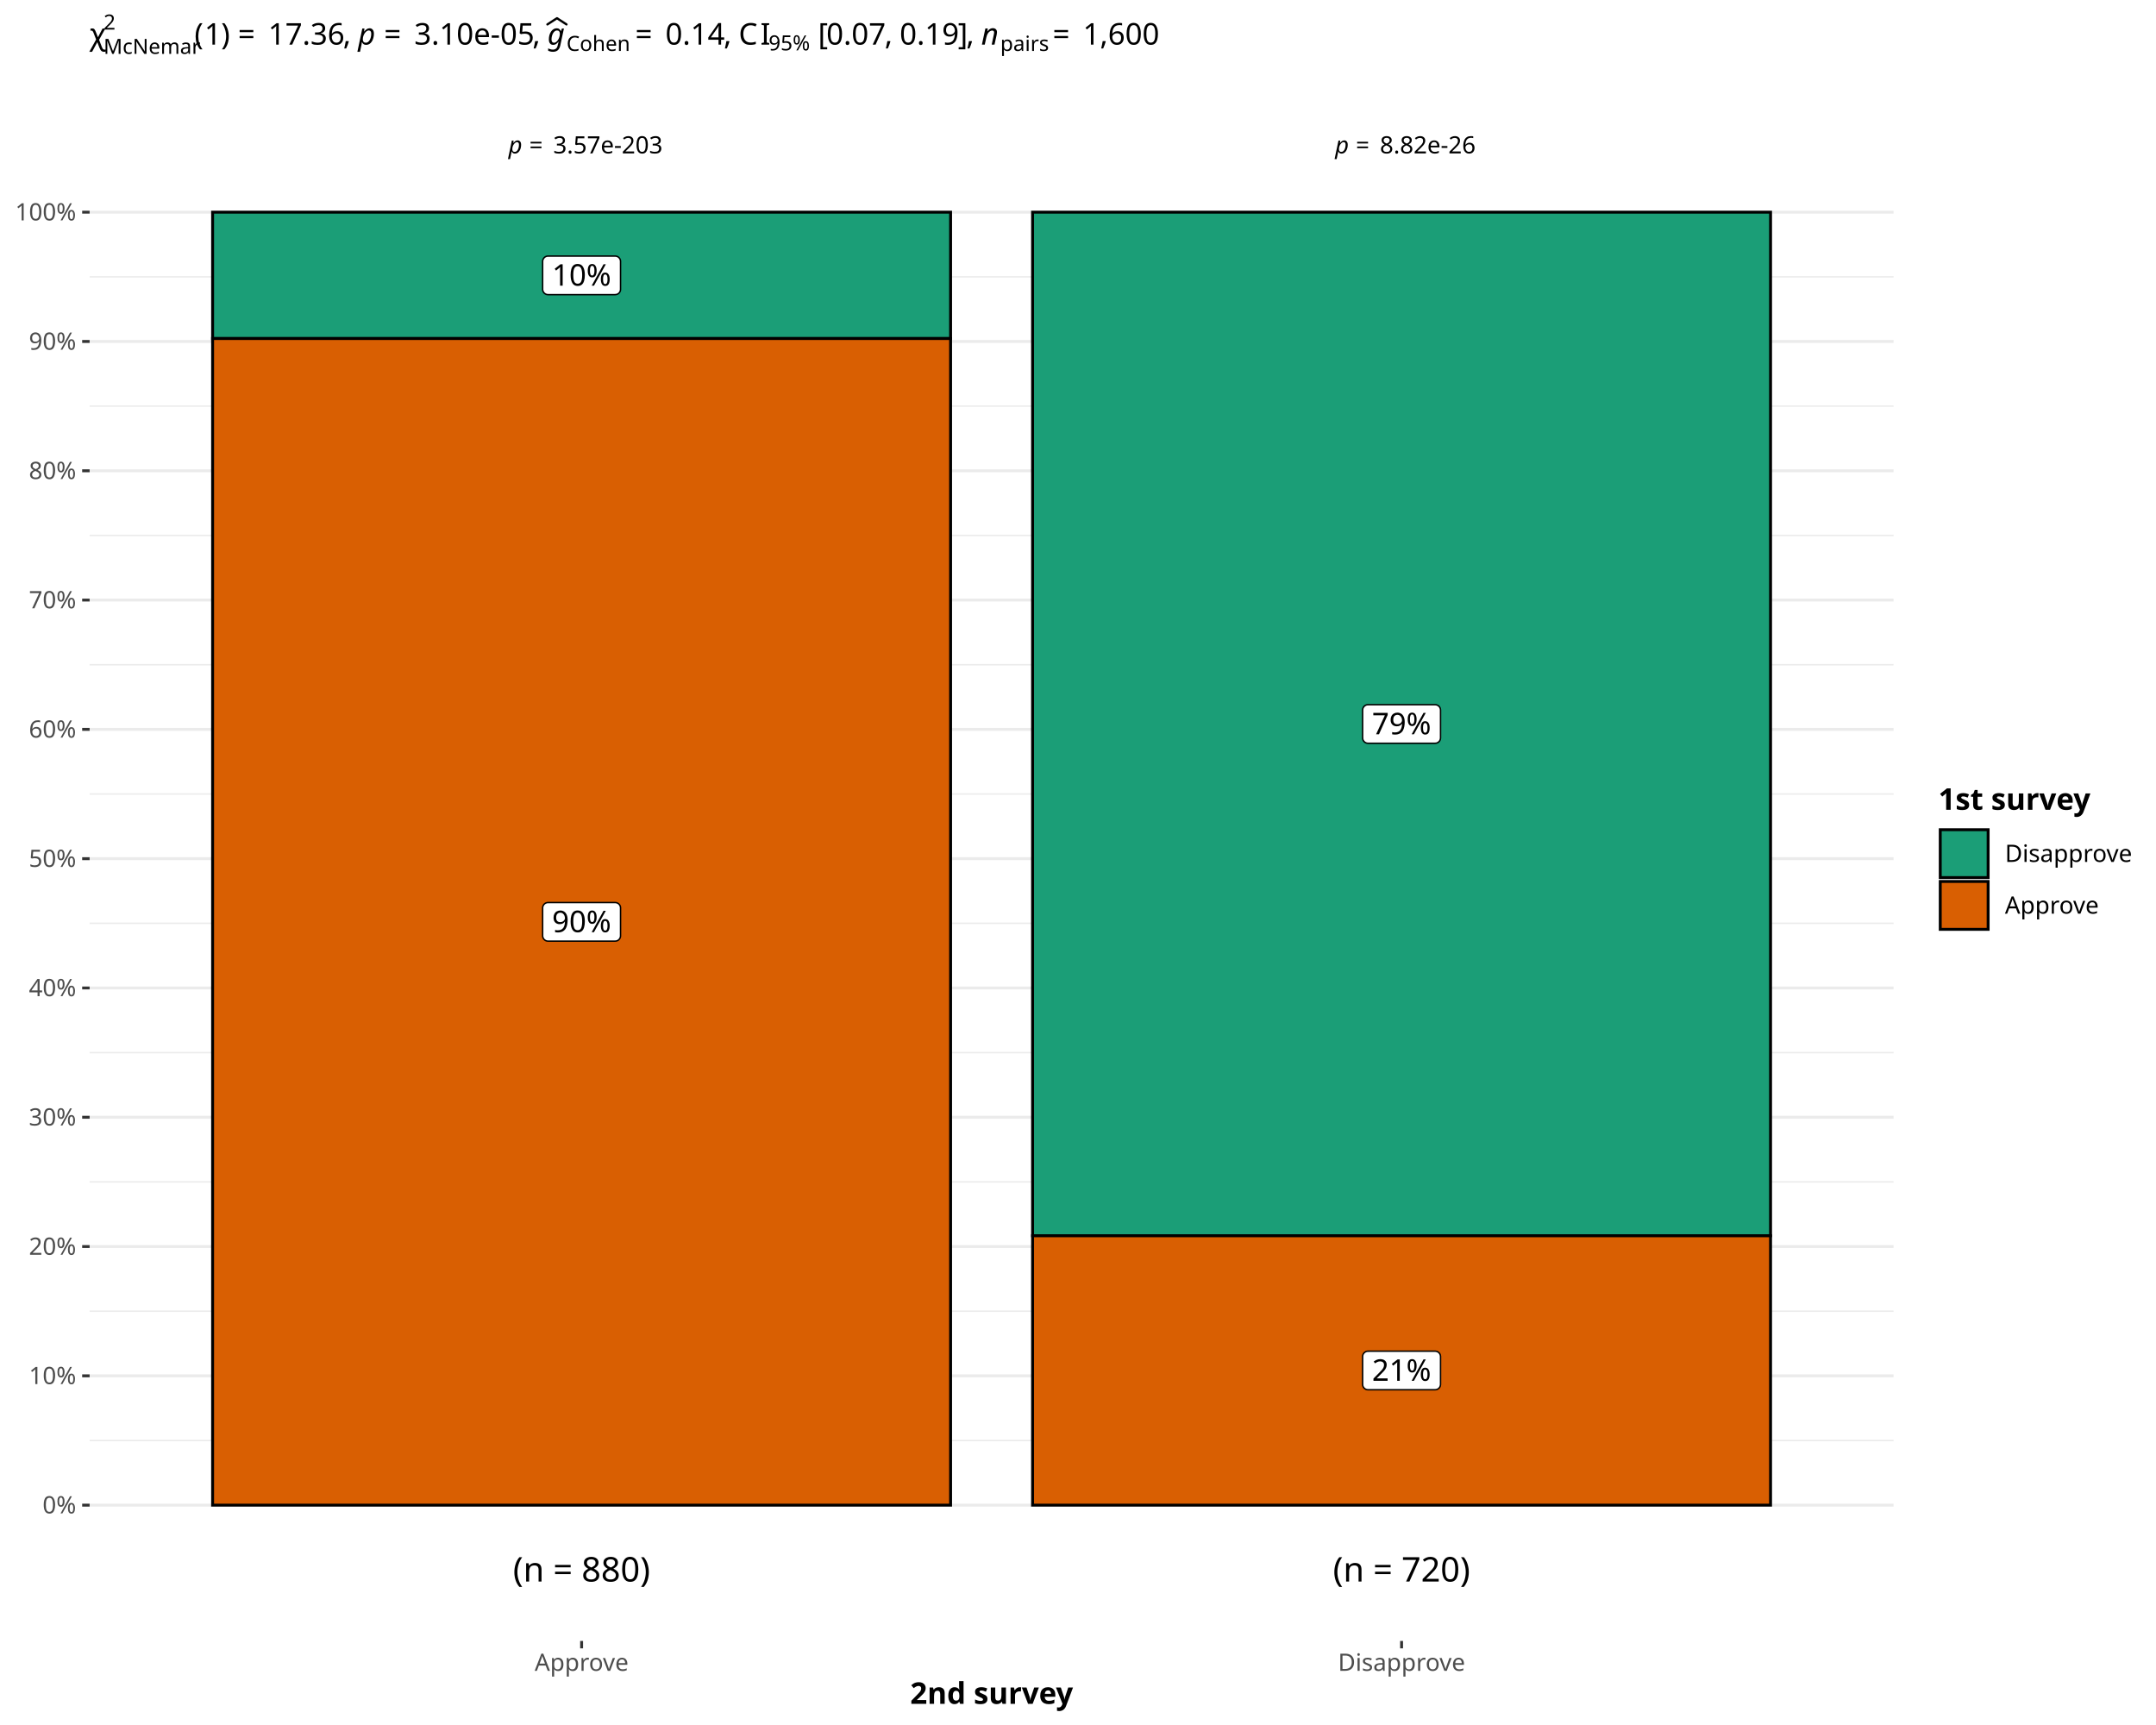
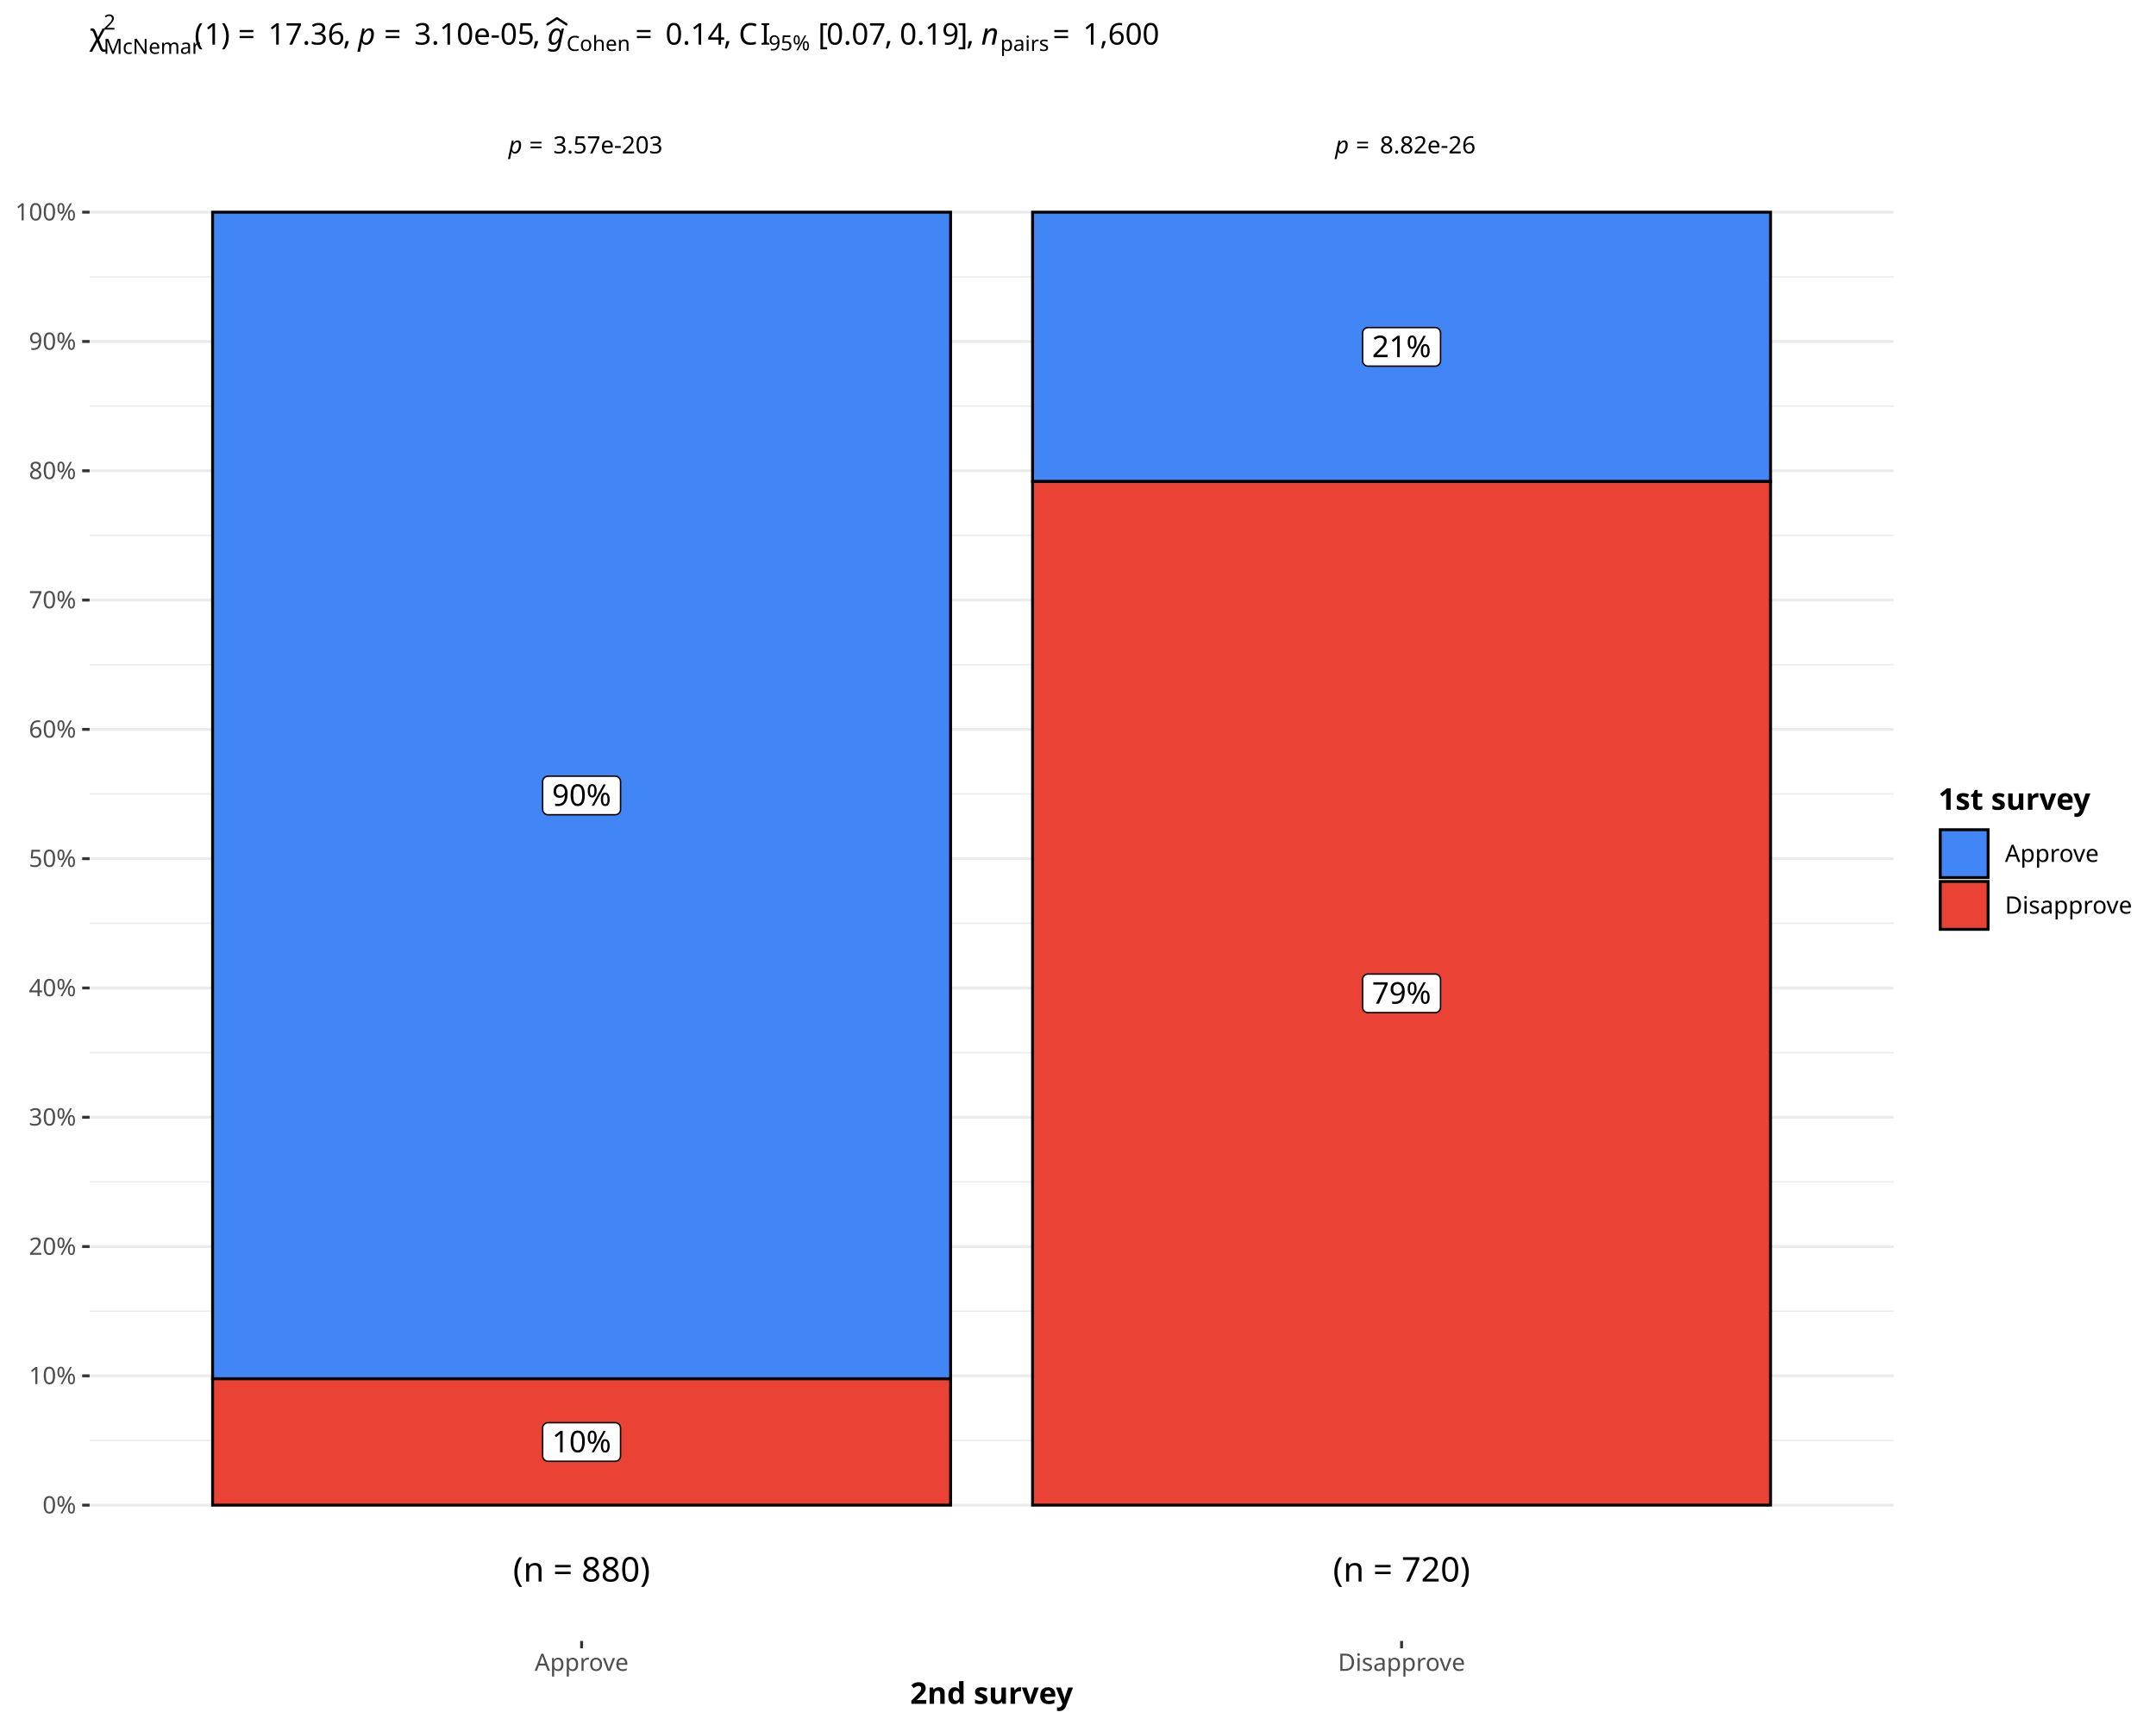
<svg xmlns="http://www.w3.org/2000/svg" class="svglite" data-engine-version="2.0" width="720.00pt" height="576.00pt" viewBox="0 0 720.00 576.00">
  <defs>
    <style type="text/css">
    .svglite line, .svglite polyline, .svglite polygon, .svglite path, .svglite rect, .svglite circle {
      fill: none;
      stroke: #000000;
      stroke-linecap: round;
      stroke-linejoin: round;
      stroke-miterlimit: 10.00;
    }
  </style>
  </defs>
  <rect width="100%" height="100%" style="stroke: none; fill: #FFFFFF;" />
  <defs>
    <clipPath id="cpMC4wMHw3MjAuMDB8MC4wMHw1NzYuMDA=">
      <rect x="0.00" y="0.00" width="720.00" height="576.00" />
    </clipPath>
  </defs>
  <g clip-path="url(#cpMC4wMHw3MjAuMDB8MC4wMHw1NzYuMDA=)">
    <rect x="0.00" y="0.00" width="720.00" height="576.00" style="stroke-width: 0.97; stroke: #FFFFFF; fill: #FFFFFF;" />
  </g>
  <defs>
    <clipPath id="cpMjkuOTN8NjMyLjM2fDI1LjUyfDU0Ny45Mg==">
      <rect x="29.93" y="25.52" width="602.43" height="522.40" />
    </clipPath>
  </defs>
  <g clip-path="url(#cpMjkuOTN8NjMyLjM2fDI1LjUyfDU0Ny45Mg==)">
    <rect x="29.93" y="25.52" width="602.43" height="522.40" style="stroke-width: 0.97; stroke: none; fill: #FFFFFF;" />
    <polyline points="29.93,481.00 632.36,481.00 " style="stroke-width: 0.48; stroke: #EBEBEB; stroke-linecap: butt;" />
    <polyline points="29.93,437.83 632.36,437.83 " style="stroke-width: 0.48; stroke: #EBEBEB; stroke-linecap: butt;" />
    <polyline points="29.93,394.65 632.36,394.65 " style="stroke-width: 0.48; stroke: #EBEBEB; stroke-linecap: butt;" />
    <polyline points="29.93,351.48 632.36,351.48 " style="stroke-width: 0.48; stroke: #EBEBEB; stroke-linecap: butt;" />
    <polyline points="29.93,308.31 632.36,308.31 " style="stroke-width: 0.48; stroke: #EBEBEB; stroke-linecap: butt;" />
    <polyline points="29.93,265.13 632.36,265.13 " style="stroke-width: 0.48; stroke: #EBEBEB; stroke-linecap: butt;" />
    <polyline points="29.93,221.96 632.36,221.96 " style="stroke-width: 0.48; stroke: #EBEBEB; stroke-linecap: butt;" />
    <polyline points="29.93,178.78 632.36,178.78 " style="stroke-width: 0.48; stroke: #EBEBEB; stroke-linecap: butt;" />
    <polyline points="29.93,135.61 632.36,135.61 " style="stroke-width: 0.48; stroke: #EBEBEB; stroke-linecap: butt;" />
    <polyline points="29.93,92.44 632.36,92.44 " style="stroke-width: 0.48; stroke: #EBEBEB; stroke-linecap: butt;" />
    <polyline points="29.93,502.59 632.36,502.59 " style="stroke-width: 0.97; stroke: #EBEBEB; stroke-linecap: butt;" />
    <polyline points="29.93,459.41 632.36,459.41 " style="stroke-width: 0.97; stroke: #EBEBEB; stroke-linecap: butt;" />
    <polyline points="29.93,416.24 632.36,416.24 " style="stroke-width: 0.97; stroke: #EBEBEB; stroke-linecap: butt;" />
    <polyline points="29.93,373.07 632.36,373.07 " style="stroke-width: 0.97; stroke: #EBEBEB; stroke-linecap: butt;" />
    <polyline points="29.93,329.89 632.36,329.89 " style="stroke-width: 0.97; stroke: #EBEBEB; stroke-linecap: butt;" />
    <polyline points="29.93,286.72 632.36,286.72 " style="stroke-width: 0.97; stroke: #EBEBEB; stroke-linecap: butt;" />
    <polyline points="29.93,243.54 632.36,243.54 " style="stroke-width: 0.97; stroke: #EBEBEB; stroke-linecap: butt;" />
    <polyline points="29.93,200.37 632.36,200.37 " style="stroke-width: 0.97; stroke: #EBEBEB; stroke-linecap: butt;" />
    <polyline points="29.93,157.20 632.36,157.20 " style="stroke-width: 0.97; stroke: #EBEBEB; stroke-linecap: butt;" />
    <polyline points="29.93,114.02 632.36,114.02 " style="stroke-width: 0.97; stroke: #EBEBEB; stroke-linecap: butt;" />
    <polyline points="29.93,70.85 632.36,70.85 " style="stroke-width: 0.97; stroke: #EBEBEB; stroke-linecap: butt;" />
-     <rect x="71.00" y="70.85" width="246.45" height="42.19" style="stroke-width: 0.97; stroke-linecap: butt; stroke-linejoin: miter; fill: #1B9E77;" />
-     <rect x="344.83" y="70.85" width="246.45" height="341.79" style="stroke-width: 0.97; stroke-linecap: butt; stroke-linejoin: miter; fill: #1B9E77;" />
-     <rect x="71.00" y="113.04" width="246.45" height="389.55" style="stroke-width: 0.97; stroke-linecap: butt; stroke-linejoin: miter; fill: #D95F02;" />
-     <rect x="344.83" y="412.64" width="246.45" height="89.95" style="stroke-width: 0.97; stroke-linecap: butt; stroke-linejoin: miter; fill: #D95F02;" />
-     <polygon points="183.02,98.39 205.43,98.39 205.36,98.38 205.65,98.37 205.94,98.31 206.21,98.21 206.46,98.07 206.68,97.88 206.87,97.67 207.03,97.42 207.14,97.16 207.21,96.87 207.23,96.59 207.23,96.59 207.23,87.30 207.23,87.30 207.21,87.02 207.14,86.73 207.03,86.47 206.87,86.22 206.68,86.01 206.46,85.82 206.21,85.68 205.94,85.57 205.65,85.52 205.43,85.50 183.02,85.50 183.24,85.52 182.95,85.51 182.66,85.54 182.38,85.62 182.12,85.74 181.88,85.91 181.67,86.11 181.50,86.34 181.36,86.60 181.27,86.87 181.22,87.16 181.22,87.30 181.22,96.59 181.22,96.44 181.22,96.73 181.27,97.02 181.36,97.29 181.50,97.55 181.67,97.78 181.88,97.98 182.12,98.14 182.38,98.27 182.66,98.35 182.95,98.38 " style="stroke-width: 0.48; fill: #FFFFFF;" />
-     <text x="194.23" y="95.39" text-anchor="middle" style="font-size: 10.00px; font-family: sans;" textLength="20.02px" lengthAdjust="spacingAndGlyphs">10%</text>
-     <polygon points="456.85,248.19 479.27,248.19 479.19,248.18 479.48,248.17 479.77,248.12 480.04,248.01 480.29,247.87 480.51,247.68 480.71,247.47 480.86,247.22 480.97,246.96 481.04,246.67 481.07,246.39 481.07,246.39 481.07,237.10 481.07,237.10 481.04,236.82 480.97,236.53 480.86,236.27 480.71,236.02 480.51,235.81 480.29,235.62 480.04,235.48 479.77,235.38 479.48,235.32 479.27,235.30 456.85,235.30 457.07,235.32 456.78,235.31 456.49,235.34 456.21,235.42 455.95,235.55 455.71,235.71 455.50,235.91 455.33,236.14 455.19,236.40 455.10,236.67 455.06,236.96 455.05,237.10 455.05,246.39 455.06,246.24 455.06,246.53 455.10,246.82 455.19,247.09 455.33,247.35 455.50,247.58 455.71,247.78 455.95,247.95 456.21,248.07 456.49,248.15 456.78,248.18 " style="stroke-width: 0.48; fill: #FFFFFF;" />
-     <text x="468.06" y="245.19" text-anchor="middle" style="font-size: 10.00px; font-family: sans;" textLength="20.02px" lengthAdjust="spacingAndGlyphs">79%</text>
-     <polygon points="183.02,314.26 205.43,314.26 205.36,314.25 205.65,314.24 205.94,314.18 206.21,314.08 206.46,313.94 206.68,313.75 206.87,313.54 207.03,313.29 207.14,313.03 207.21,312.74 207.23,312.46 207.23,312.46 207.23,303.17 207.23,303.17 207.21,302.88 207.14,302.60 207.03,302.34 206.87,302.09 206.68,301.88 206.46,301.69 206.21,301.55 205.94,301.44 205.65,301.39 205.43,301.37 183.02,301.37 183.24,301.39 182.95,301.37 182.66,301.41 182.38,301.49 182.12,301.61 181.88,301.78 181.67,301.98 181.50,302.21 181.36,302.47 181.27,302.74 181.22,303.03 181.22,303.17 181.22,312.46 181.22,312.31 181.22,312.60 181.27,312.89 181.36,313.16 181.50,313.42 181.67,313.65 181.88,313.85 182.12,314.01 182.38,314.14 182.66,314.22 182.95,314.25 " style="stroke-width: 0.48; fill: #FFFFFF;" />
-     <text x="194.23" y="311.26" text-anchor="middle" style="font-size: 10.00px; font-family: sans;" textLength="20.02px" lengthAdjust="spacingAndGlyphs">90%</text>
-     <polygon points="456.85,464.06 479.27,464.06 479.19,464.05 479.48,464.04 479.77,463.98 480.04,463.88 480.29,463.74 480.51,463.55 480.71,463.34 480.86,463.09 480.97,462.83 481.04,462.54 481.07,462.26 481.07,462.26 481.07,452.97 481.07,452.97 481.04,452.69 480.97,452.40 480.86,452.14 480.71,451.89 480.51,451.68 480.29,451.49 480.04,451.35 479.77,451.25 479.48,451.19 479.27,451.17 456.85,451.17 457.07,451.19 456.78,451.18 456.49,451.21 456.21,451.29 455.95,451.42 455.71,451.58 455.50,451.78 455.33,452.01 455.19,452.27 455.10,452.54 455.06,452.83 455.05,452.97 455.05,462.26 455.06,462.11 455.06,462.40 455.10,462.69 455.19,462.96 455.33,463.22 455.50,463.45 455.71,463.65 455.95,463.81 456.21,463.94 456.49,464.02 456.78,464.05 " style="stroke-width: 0.48; fill: #FFFFFF;" />
-     <text x="468.06" y="461.06" text-anchor="middle" style="font-size: 10.00px; font-family: sans;" textLength="20.02px" lengthAdjust="spacingAndGlyphs">21%</text>
+     <rect x="71.00" y="70.85" width="246.45" height="389.55" style="stroke-width: 0.97; stroke-linecap: butt; stroke-linejoin: miter; fill: #4285F4;" />
+     <rect x="71.00" y="460.40" width="246.45" height="42.19" style="stroke-width: 0.97; stroke-linecap: butt; stroke-linejoin: miter; fill: #EA4335;" />
+     <rect x="344.83" y="70.85" width="246.45" height="89.95" style="stroke-width: 0.97; stroke-linecap: butt; stroke-linejoin: miter; fill: #4285F4;" />
+     <rect x="344.83" y="160.79" width="246.45" height="341.79" style="stroke-width: 0.97; stroke-linecap: butt; stroke-linejoin: miter; fill: #EA4335;" />
+     <polygon points="183.02,272.06 205.43,272.06 205.36,272.06 205.65,272.05 205.94,271.99 206.21,271.89 206.46,271.74 206.68,271.56 206.87,271.34 207.03,271.10 207.14,270.83 207.21,270.55 207.23,270.26 207.23,270.26 207.23,260.98 207.23,260.98 207.21,260.69 207.14,260.41 207.03,260.14 206.87,259.90 206.68,259.68 206.46,259.50 206.21,259.35 205.94,259.25 205.65,259.19 205.43,259.18 183.02,259.18 183.24,259.19 182.95,259.18 182.66,259.22 182.38,259.30 182.12,259.42 181.88,259.59 181.67,259.79 181.50,260.02 181.36,260.28 181.27,260.55 181.22,260.84 181.22,260.98 181.22,270.26 181.22,270.12 181.22,270.41 181.27,270.69 181.36,270.97 181.50,271.22 181.67,271.46 181.88,271.66 182.12,271.82 182.38,271.95 182.66,272.03 182.95,272.06 " style="stroke-width: 0.48; fill: #FFFFFF;" />
+     <text x="194.23" y="269.06" text-anchor="middle" style="font-size: 10.00px; font-family: sans;" textLength="20.02px" lengthAdjust="spacingAndGlyphs">90%</text>
+     <polygon points="183.02,487.93 205.43,487.93 205.36,487.93 205.65,487.92 205.94,487.86 206.21,487.76 206.46,487.61 206.68,487.43 206.87,487.21 207.03,486.97 207.14,486.70 207.21,486.42 207.23,486.13 207.23,486.13 207.23,476.85 207.23,476.85 207.21,476.56 207.14,476.28 207.03,476.01 206.87,475.77 206.68,475.55 206.46,475.37 206.21,475.22 205.94,475.12 205.65,475.06 205.43,475.05 183.02,475.05 183.24,475.06 182.95,475.05 182.66,475.09 182.38,475.17 182.12,475.29 181.88,475.46 181.67,475.66 181.50,475.89 181.36,476.14 181.27,476.42 181.22,476.71 181.22,476.85 181.22,486.13 181.22,485.99 181.22,486.28 181.27,486.56 181.36,486.84 181.50,487.09 181.67,487.33 181.88,487.53 182.12,487.69 182.38,487.82 182.66,487.90 182.95,487.93 " style="stroke-width: 0.48; fill: #FFFFFF;" />
+     <text x="194.23" y="484.93" text-anchor="middle" style="font-size: 10.00px; font-family: sans;" textLength="20.02px" lengthAdjust="spacingAndGlyphs">10%</text>
+     <polygon points="456.85,122.26 479.27,122.26 479.19,122.26 479.48,122.25 479.77,122.19 480.04,122.09 480.29,121.94 480.51,121.76 480.71,121.54 480.86,121.30 480.97,121.03 481.04,120.75 481.07,120.46 481.07,120.46 481.07,111.18 481.07,111.18 481.04,110.89 480.97,110.61 480.86,110.34 480.71,110.10 480.51,109.88 480.29,109.70 480.04,109.55 479.77,109.45 479.48,109.39 479.27,109.38 456.85,109.38 457.07,109.39 456.78,109.38 456.49,109.42 456.21,109.50 455.95,109.62 455.71,109.79 455.50,109.99 455.33,110.22 455.19,110.47 455.10,110.75 455.06,111.04 455.05,111.18 455.05,120.46 455.06,120.32 455.06,120.61 455.10,120.89 455.19,121.17 455.33,121.42 455.50,121.66 455.71,121.86 455.95,122.02 456.21,122.15 456.49,122.23 456.78,122.26 " style="stroke-width: 0.48; fill: #FFFFFF;" />
+     <text x="468.06" y="119.26" text-anchor="middle" style="font-size: 10.00px; font-family: sans;" textLength="20.02px" lengthAdjust="spacingAndGlyphs">21%</text>
+     <polygon points="456.85,338.13 479.27,338.13 479.19,338.13 479.48,338.12 479.77,338.06 480.04,337.96 480.29,337.81 480.51,337.63 480.71,337.41 480.86,337.17 480.97,336.90 481.04,336.62 481.07,336.33 481.07,336.33 481.07,327.05 481.07,327.05 481.04,326.76 480.97,326.48 480.86,326.21 480.71,325.97 480.51,325.75 480.29,325.57 480.04,325.42 479.77,325.32 479.48,325.26 479.27,325.25 456.85,325.25 457.07,325.26 456.78,325.25 456.49,325.29 456.21,325.37 455.95,325.49 455.71,325.66 455.50,325.86 455.33,326.09 455.19,326.34 455.10,326.62 455.06,326.91 455.05,327.05 455.05,336.33 455.06,336.19 455.06,336.48 455.10,336.76 455.19,337.04 455.33,337.29 455.50,337.53 455.71,337.73 455.95,337.89 456.21,338.01 456.49,338.10 456.78,338.13 " style="stroke-width: 0.48; fill: #FFFFFF;" />
+     <text x="468.06" y="335.13" text-anchor="middle" style="font-size: 10.00px; font-family: sans;" textLength="20.02px" lengthAdjust="spacingAndGlyphs">79%</text>
    <text x="443.86" y="51.22" style="font-size: 7.97px; font-family: sans;" textLength="1.99px" lengthAdjust="spacingAndGlyphs"> </text>
    <text x="445.86" y="51.22" style="font-size: 7.97px; font-style: italic; font-family: sans;" textLength="4.43px" lengthAdjust="spacingAndGlyphs">p</text>
    <text x="452.77" y="51.22" style="font-size: 7.97px; font-family: sans;" textLength="6.19px" lengthAdjust="spacingAndGlyphs">=</text>
    <text x="460.80" y="51.22" style="font-size: 7.97px; font-family: sans;" textLength="31.45px" lengthAdjust="spacingAndGlyphs">8.82e-26</text>
    <text x="167.81" y="51.22" style="font-size: 7.97px; font-family: sans;" textLength="1.99px" lengthAdjust="spacingAndGlyphs"> </text>
    <text x="169.81" y="51.22" style="font-size: 7.97px; font-style: italic; font-family: sans;" textLength="4.43px" lengthAdjust="spacingAndGlyphs">p</text>
    <text x="176.73" y="51.22" style="font-size: 7.97px; font-family: sans;" textLength="6.19px" lengthAdjust="spacingAndGlyphs">=</text>
    <text x="184.75" y="51.22" style="font-size: 7.97px; font-family: sans;" textLength="35.88px" lengthAdjust="spacingAndGlyphs">3.57e-203</text>
    <text x="468.06" y="528.09" text-anchor="middle" style="font-size: 11.38px; font-family: sans;" textLength="45.87px" lengthAdjust="spacingAndGlyphs">(n = 720)</text>
    <text x="194.23" y="528.09" text-anchor="middle" style="font-size: 11.38px; font-family: sans;" textLength="45.87px" lengthAdjust="spacingAndGlyphs">(n = 880)</text>
  </g>
  <g clip-path="url(#cpMC4wMHw3MjAuMDB8MC4wMHw1NzYuMDA=)">
    <text x="25.44" y="505.34" text-anchor="end" style="font-size: 8.00px; fill: #4D4D4D; font-family: sans;" textLength="11.56px" lengthAdjust="spacingAndGlyphs">0%</text>
    <text x="25.44" y="462.17" text-anchor="end" style="font-size: 8.00px; fill: #4D4D4D; font-family: sans;" textLength="16.01px" lengthAdjust="spacingAndGlyphs">10%</text>
    <text x="25.44" y="418.99" text-anchor="end" style="font-size: 8.00px; fill: #4D4D4D; font-family: sans;" textLength="16.01px" lengthAdjust="spacingAndGlyphs">20%</text>
    <text x="25.44" y="375.82" text-anchor="end" style="font-size: 8.00px; fill: #4D4D4D; font-family: sans;" textLength="16.01px" lengthAdjust="spacingAndGlyphs">30%</text>
    <text x="25.44" y="332.64" text-anchor="end" style="font-size: 8.00px; fill: #4D4D4D; font-family: sans;" textLength="16.01px" lengthAdjust="spacingAndGlyphs">40%</text>
    <text x="25.44" y="289.47" text-anchor="end" style="font-size: 8.00px; fill: #4D4D4D; font-family: sans;" textLength="16.01px" lengthAdjust="spacingAndGlyphs">50%</text>
    <text x="25.44" y="246.30" text-anchor="end" style="font-size: 8.00px; fill: #4D4D4D; font-family: sans;" textLength="16.01px" lengthAdjust="spacingAndGlyphs">60%</text>
    <text x="25.44" y="203.12" text-anchor="end" style="font-size: 8.00px; fill: #4D4D4D; font-family: sans;" textLength="16.01px" lengthAdjust="spacingAndGlyphs">70%</text>
    <text x="25.44" y="159.95" text-anchor="end" style="font-size: 8.00px; fill: #4D4D4D; font-family: sans;" textLength="16.01px" lengthAdjust="spacingAndGlyphs">80%</text>
    <text x="25.44" y="116.78" text-anchor="end" style="font-size: 8.00px; fill: #4D4D4D; font-family: sans;" textLength="16.01px" lengthAdjust="spacingAndGlyphs">90%</text>
    <text x="25.44" y="73.60" text-anchor="end" style="font-size: 8.00px; fill: #4D4D4D; font-family: sans;" textLength="20.46px" lengthAdjust="spacingAndGlyphs">100%</text>
    <polyline points="27.44,502.59 29.93,502.59 " style="stroke-width: 0.97; stroke: #333333; stroke-linecap: butt;" />
    <polyline points="27.44,459.41 29.93,459.41 " style="stroke-width: 0.97; stroke: #333333; stroke-linecap: butt;" />
    <polyline points="27.44,416.24 29.93,416.24 " style="stroke-width: 0.97; stroke: #333333; stroke-linecap: butt;" />
    <polyline points="27.44,373.07 29.93,373.07 " style="stroke-width: 0.97; stroke: #333333; stroke-linecap: butt;" />
    <polyline points="27.44,329.89 29.93,329.89 " style="stroke-width: 0.97; stroke: #333333; stroke-linecap: butt;" />
    <polyline points="27.44,286.72 29.93,286.72 " style="stroke-width: 0.97; stroke: #333333; stroke-linecap: butt;" />
    <polyline points="27.44,243.54 29.93,243.54 " style="stroke-width: 0.97; stroke: #333333; stroke-linecap: butt;" />
    <polyline points="27.44,200.37 29.93,200.37 " style="stroke-width: 0.97; stroke: #333333; stroke-linecap: butt;" />
    <polyline points="27.44,157.20 29.93,157.20 " style="stroke-width: 0.97; stroke: #333333; stroke-linecap: butt;" />
    <polyline points="27.44,114.02 29.93,114.02 " style="stroke-width: 0.97; stroke: #333333; stroke-linecap: butt;" />
    <polyline points="27.44,70.85 29.93,70.85 " style="stroke-width: 0.97; stroke: #333333; stroke-linecap: butt;" />
    <polyline points="194.23,550.41 194.23,547.92 " style="stroke-width: 0.97; stroke: #333333; stroke-linecap: butt;" />
    <polyline points="468.06,550.41 468.06,547.92 " style="stroke-width: 0.97; stroke: #333333; stroke-linecap: butt;" />
    <text x="194.23" y="557.91" text-anchor="middle" style="font-size: 8.00px; fill: #4D4D4D; font-family: sans;" textLength="29.80px" lengthAdjust="spacingAndGlyphs">Approve</text>
    <text x="468.06" y="557.91" text-anchor="middle" style="font-size: 8.00px; fill: #4D4D4D; font-family: sans;" textLength="40.47px" lengthAdjust="spacingAndGlyphs">Disapprove</text>
    <text x="331.14" y="568.94" text-anchor="middle" style="font-size: 10.00px; font-weight: bold; font-family: sans;" textLength="48.93px" lengthAdjust="spacingAndGlyphs">2nd survey</text>
    <rect x="642.32" y="257.49" width="72.70" height="58.46" style="stroke-width: 0.97; stroke: none; fill: #FFFFFF;" />
    <text x="647.30" y="270.39" style="font-size: 10.00px; font-weight: bold; font-family: sans;" textLength="45.59px" lengthAdjust="spacingAndGlyphs">1st survey</text>
    <rect x="647.30" y="276.41" width="17.28" height="17.28" style="stroke-width: 0.97; stroke: none; fill: #FFFFFF;" />
-     <rect x="647.95" y="277.05" width="15.99" height="15.99" style="stroke-width: 0.97; stroke-linecap: butt; stroke-linejoin: miter; fill: #1B9E77;" />
+     <rect x="647.95" y="277.05" width="15.99" height="15.99" style="stroke-width: 0.97; stroke-linecap: butt; stroke-linejoin: miter; fill: #4285F4;" />
    <rect x="647.30" y="293.69" width="17.28" height="17.28" style="stroke-width: 0.97; stroke: none; fill: #FFFFFF;" />
-     <rect x="647.95" y="294.33" width="15.99" height="15.99" style="stroke-width: 0.97; stroke-linecap: butt; stroke-linejoin: miter; fill: #D95F02;" />
-     <text x="669.56" y="287.80" style="font-size: 8.00px; font-family: sans;" textLength="40.47px" lengthAdjust="spacingAndGlyphs">Disapprove</text>
-     <text x="669.56" y="305.08" style="font-size: 8.00px; font-family: sans;" textLength="29.80px" lengthAdjust="spacingAndGlyphs">Approve</text>
+     <rect x="647.95" y="294.33" width="15.99" height="15.99" style="stroke-width: 0.97; stroke-linecap: butt; stroke-linejoin: miter; fill: #EA4335;" />
+     <text x="669.56" y="287.80" style="font-size: 8.00px; font-family: sans;" textLength="29.80px" lengthAdjust="spacingAndGlyphs">Approve</text>
+     <text x="669.56" y="305.08" style="font-size: 8.00px; font-family: sans;" textLength="40.47px" lengthAdjust="spacingAndGlyphs">Disapprove</text>
    <text x="29.93" y="14.89" style="font-size: 10.00px; font-family: sans;" textLength="4.65px" lengthAdjust="spacingAndGlyphs">χ</text>
    <text x="34.58" y="17.99" style="font-size: 7.00px; font-family: sans;" textLength="30.34px" lengthAdjust="spacingAndGlyphs">McNemar</text>
    <text x="34.58" y="9.87" style="font-size: 7.00px; font-family: sans;" textLength="3.89px" lengthAdjust="spacingAndGlyphs">2</text>
    <text x="64.92" y="14.89" style="font-size: 10.00px; font-family: sans;" textLength="3.33px" lengthAdjust="spacingAndGlyphs">(</text>
    <text x="68.25" y="14.89" style="font-size: 10.00px; font-family: sans;" textLength="5.56px" lengthAdjust="spacingAndGlyphs">1</text>
    <text x="73.81" y="14.89" style="font-size: 10.00px; font-family: sans;" textLength="3.33px" lengthAdjust="spacingAndGlyphs">)</text>
    <text x="79.46" y="14.89" style="font-size: 10.00px; font-family: sans;" textLength="7.76px" lengthAdjust="spacingAndGlyphs">=</text>
    <text x="89.54" y="14.89" style="font-size: 10.00px; font-family: sans;" textLength="25.03px" lengthAdjust="spacingAndGlyphs">17.36</text>
    <text x="114.56" y="14.89" style="font-size: 10.00px; font-family: sans;" textLength="2.50px" lengthAdjust="spacingAndGlyphs">,</text>
    <text x="117.07" y="14.89" style="font-size: 10.00px; font-family: sans;" textLength="2.50px" lengthAdjust="spacingAndGlyphs"> </text>
    <text x="119.57" y="14.89" style="font-size: 10.00px; font-style: italic; font-family: sans;" textLength="5.56px" lengthAdjust="spacingAndGlyphs">p</text>
    <text x="128.25" y="14.89" style="font-size: 10.00px; font-family: sans;" textLength="7.76px" lengthAdjust="spacingAndGlyphs">=</text>
    <text x="138.33" y="14.89" style="font-size: 10.00px; font-family: sans;" textLength="39.48px" lengthAdjust="spacingAndGlyphs">3.10e-05</text>
    <text x="177.81" y="14.89" style="font-size: 10.00px; font-family: sans;" textLength="2.50px" lengthAdjust="spacingAndGlyphs">,</text>
    <text x="180.31" y="14.89" style="font-size: 10.00px; font-family: sans;" textLength="2.50px" lengthAdjust="spacingAndGlyphs"> </text>
    <text x="182.81" y="14.89" style="font-size: 10.00px; font-style: italic; font-family: sans;" textLength="5.56px" lengthAdjust="spacingAndGlyphs">g</text>
    <polyline points="182.81,8.15 186.00,6.08 189.18,8.15 " style="stroke-width: 0.75;" />
    <text x="189.18" y="17.01" style="font-size: 7.00px; font-family: sans;" textLength="20.63px" lengthAdjust="spacingAndGlyphs">Cohen</text>
    <text x="212.13" y="14.89" style="font-size: 10.00px; font-family: sans;" textLength="7.76px" lengthAdjust="spacingAndGlyphs">=</text>
    <text x="222.21" y="14.89" style="font-size: 10.00px; font-family: sans;" textLength="19.46px" lengthAdjust="spacingAndGlyphs">0.14</text>
    <text x="241.67" y="14.89" style="font-size: 10.00px; font-family: sans;" textLength="2.50px" lengthAdjust="spacingAndGlyphs">,</text>
    <text x="244.17" y="14.89" style="font-size: 10.00px; font-family: sans;" textLength="2.50px" lengthAdjust="spacingAndGlyphs"> </text>
    <text x="246.67" y="14.89" style="font-size: 10.00px; font-family: sans;" textLength="7.22px" lengthAdjust="spacingAndGlyphs">C</text>
    <text x="253.90" y="14.89" style="font-size: 10.00px; font-family: sans;" textLength="2.78px" lengthAdjust="spacingAndGlyphs">I</text>
    <text x="256.68" y="16.82" style="font-size: 7.00px; font-family: sans;" textLength="14.01px" lengthAdjust="spacingAndGlyphs">95%</text>
    <text x="270.69" y="14.89" style="font-size: 10.00px; font-family: sans;" textLength="2.50px" lengthAdjust="spacingAndGlyphs"> </text>
    <text x="273.19" y="14.89" style="font-size: 10.00px; font-family: sans;" textLength="2.78px" lengthAdjust="spacingAndGlyphs">[</text>
    <text x="275.97" y="14.89" style="font-size: 10.00px; font-family: sans;" textLength="19.46px" lengthAdjust="spacingAndGlyphs">0.07</text>
    <text x="295.43" y="14.89" style="font-size: 10.00px; font-family: sans;" textLength="2.50px" lengthAdjust="spacingAndGlyphs">,</text>
    <text x="297.93" y="14.89" style="font-size: 10.00px; font-family: sans;" textLength="2.50px" lengthAdjust="spacingAndGlyphs"> </text>
    <text x="300.44" y="14.89" style="font-size: 10.00px; font-family: sans;" textLength="19.46px" lengthAdjust="spacingAndGlyphs">0.19</text>
    <text x="319.90" y="14.89" style="font-size: 10.00px; font-family: sans;" textLength="2.78px" lengthAdjust="spacingAndGlyphs">]</text>
    <text x="322.68" y="14.89" style="font-size: 10.00px; font-family: sans;" textLength="2.50px" lengthAdjust="spacingAndGlyphs">,</text>
    <text x="325.18" y="14.89" style="font-size: 10.00px; font-family: sans;" textLength="2.50px" lengthAdjust="spacingAndGlyphs"> </text>
    <text x="327.68" y="14.89" style="font-size: 10.00px; font-style: italic; font-family: sans;" textLength="5.56px" lengthAdjust="spacingAndGlyphs">n</text>
    <text x="334.05" y="17.01" style="font-size: 7.00px; font-family: sans;" textLength="15.17px" lengthAdjust="spacingAndGlyphs">pairs</text>
    <text x="351.54" y="14.89" style="font-size: 10.00px; font-family: sans;" textLength="7.76px" lengthAdjust="spacingAndGlyphs">=</text>
    <text x="361.62" y="14.89" style="font-size: 10.00px; font-family: sans;" textLength="25.03px" lengthAdjust="spacingAndGlyphs">1,600</text>
  </g>
</svg>
